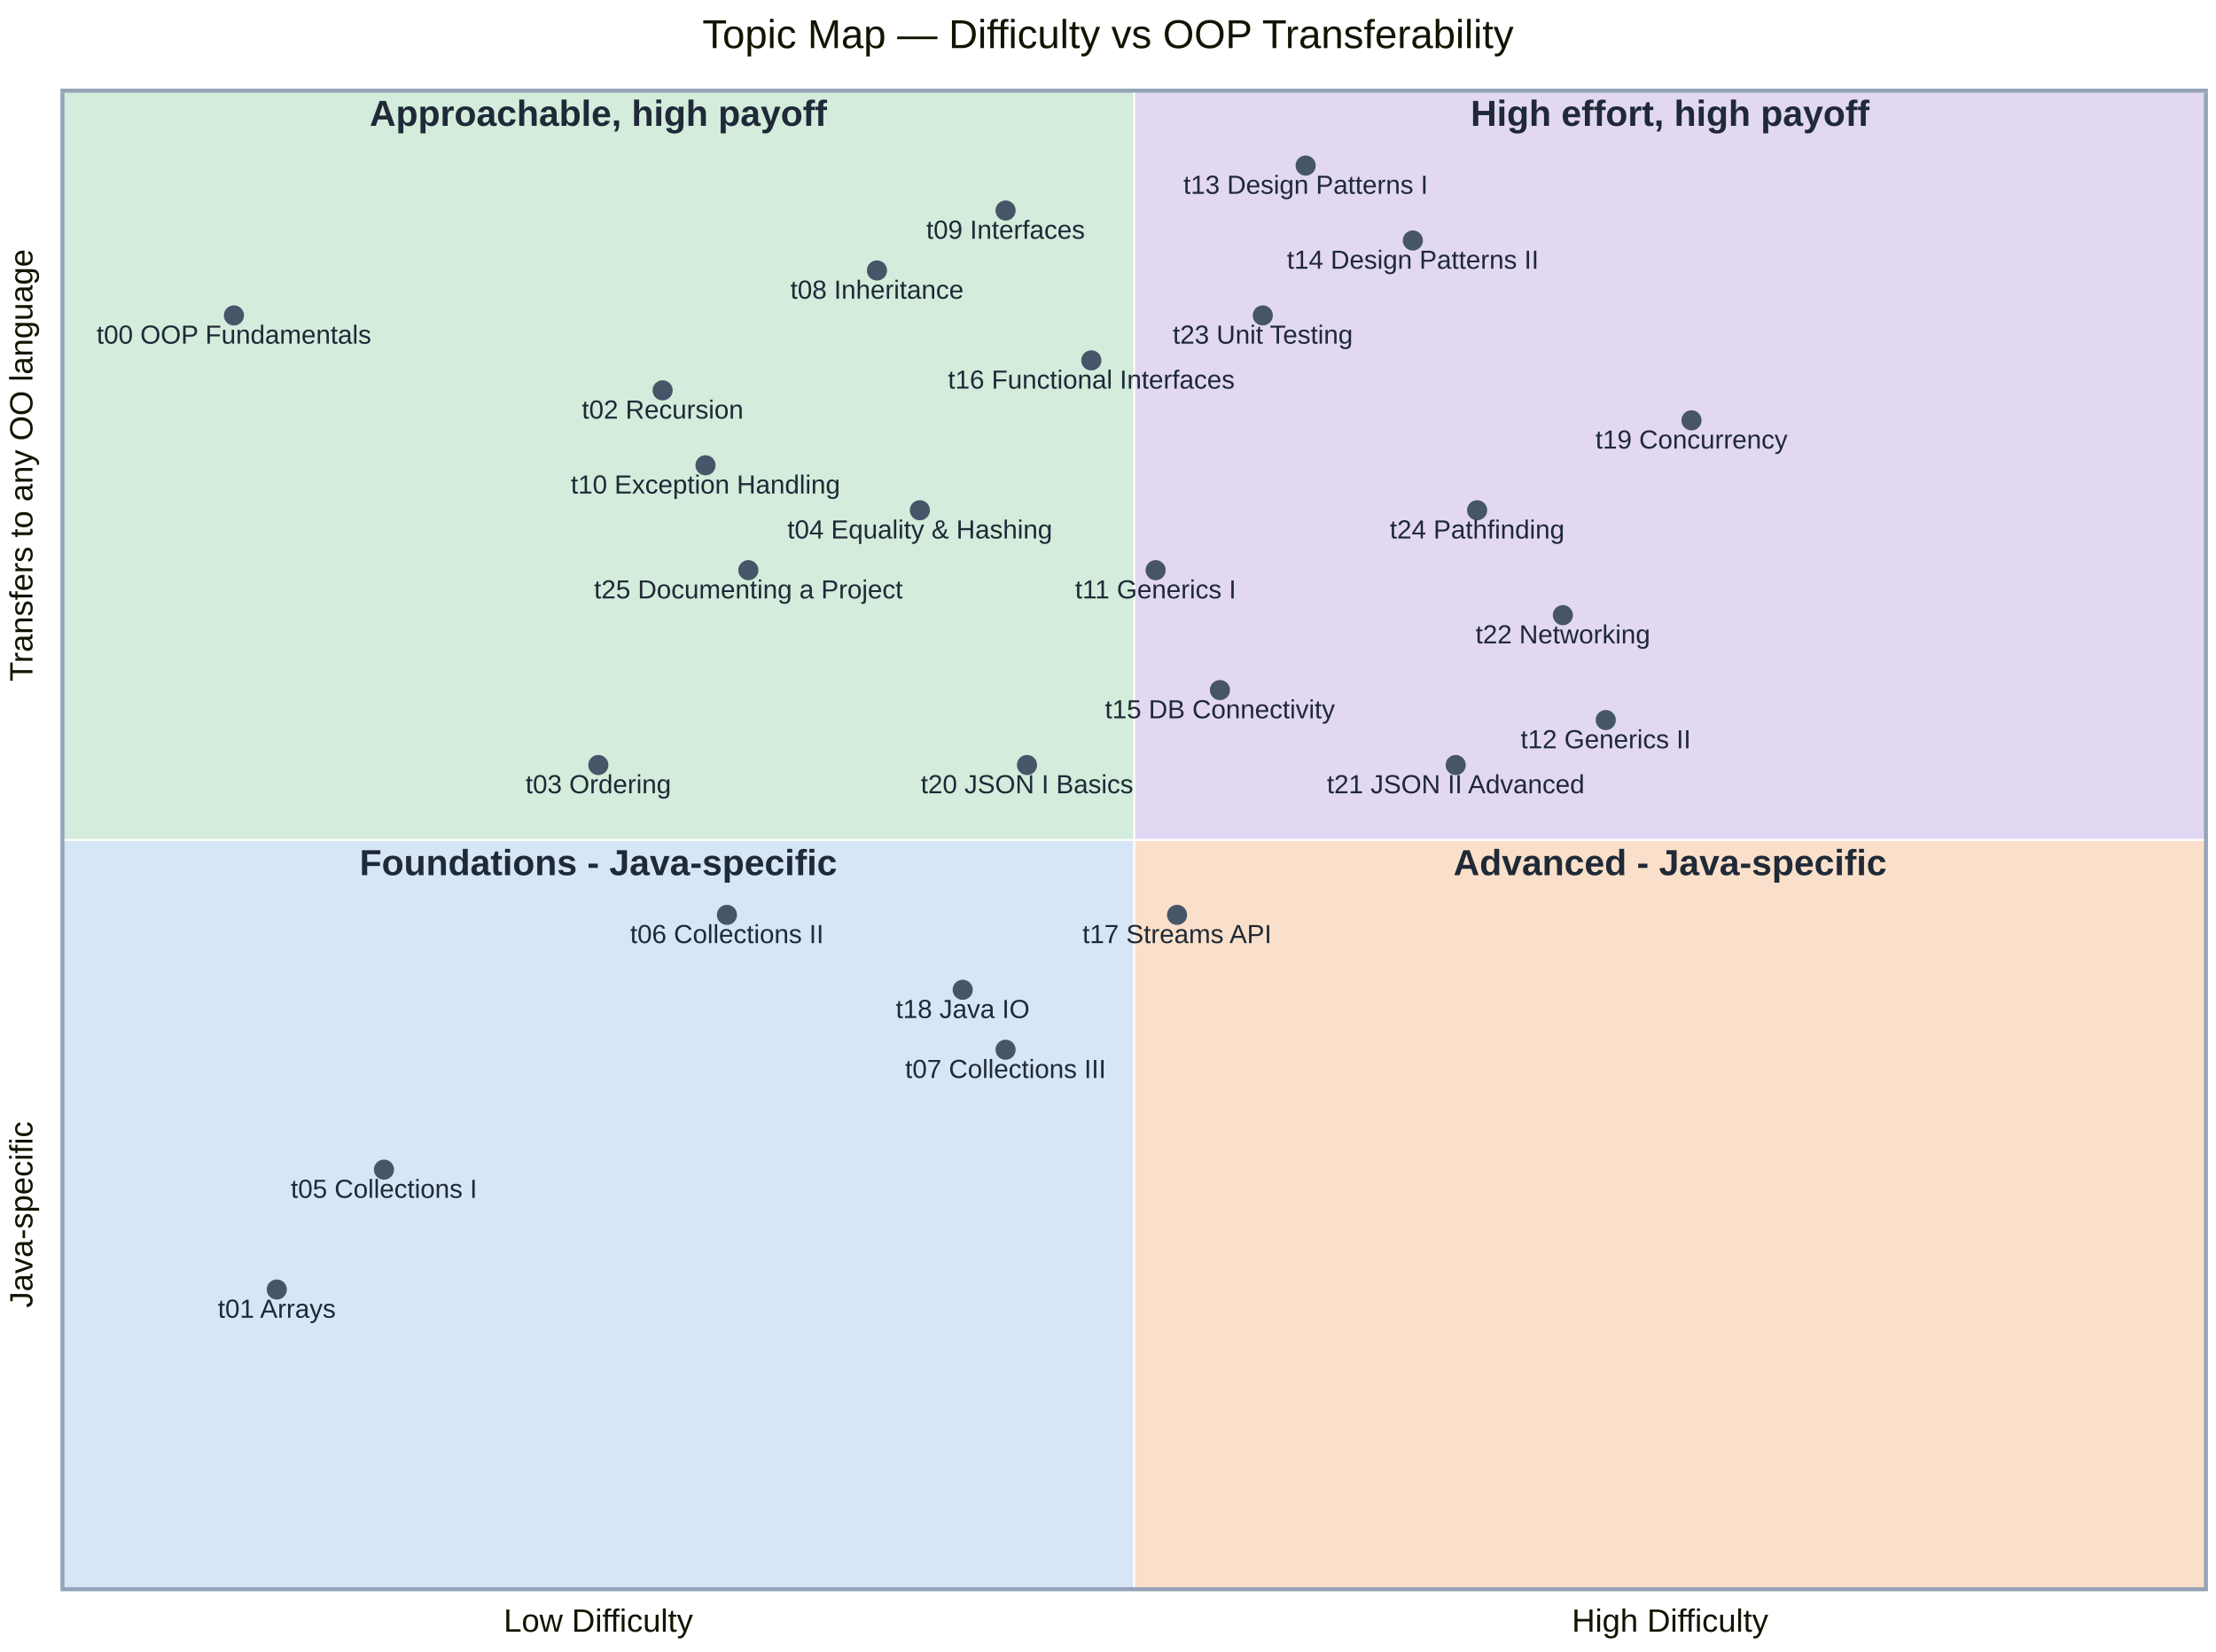
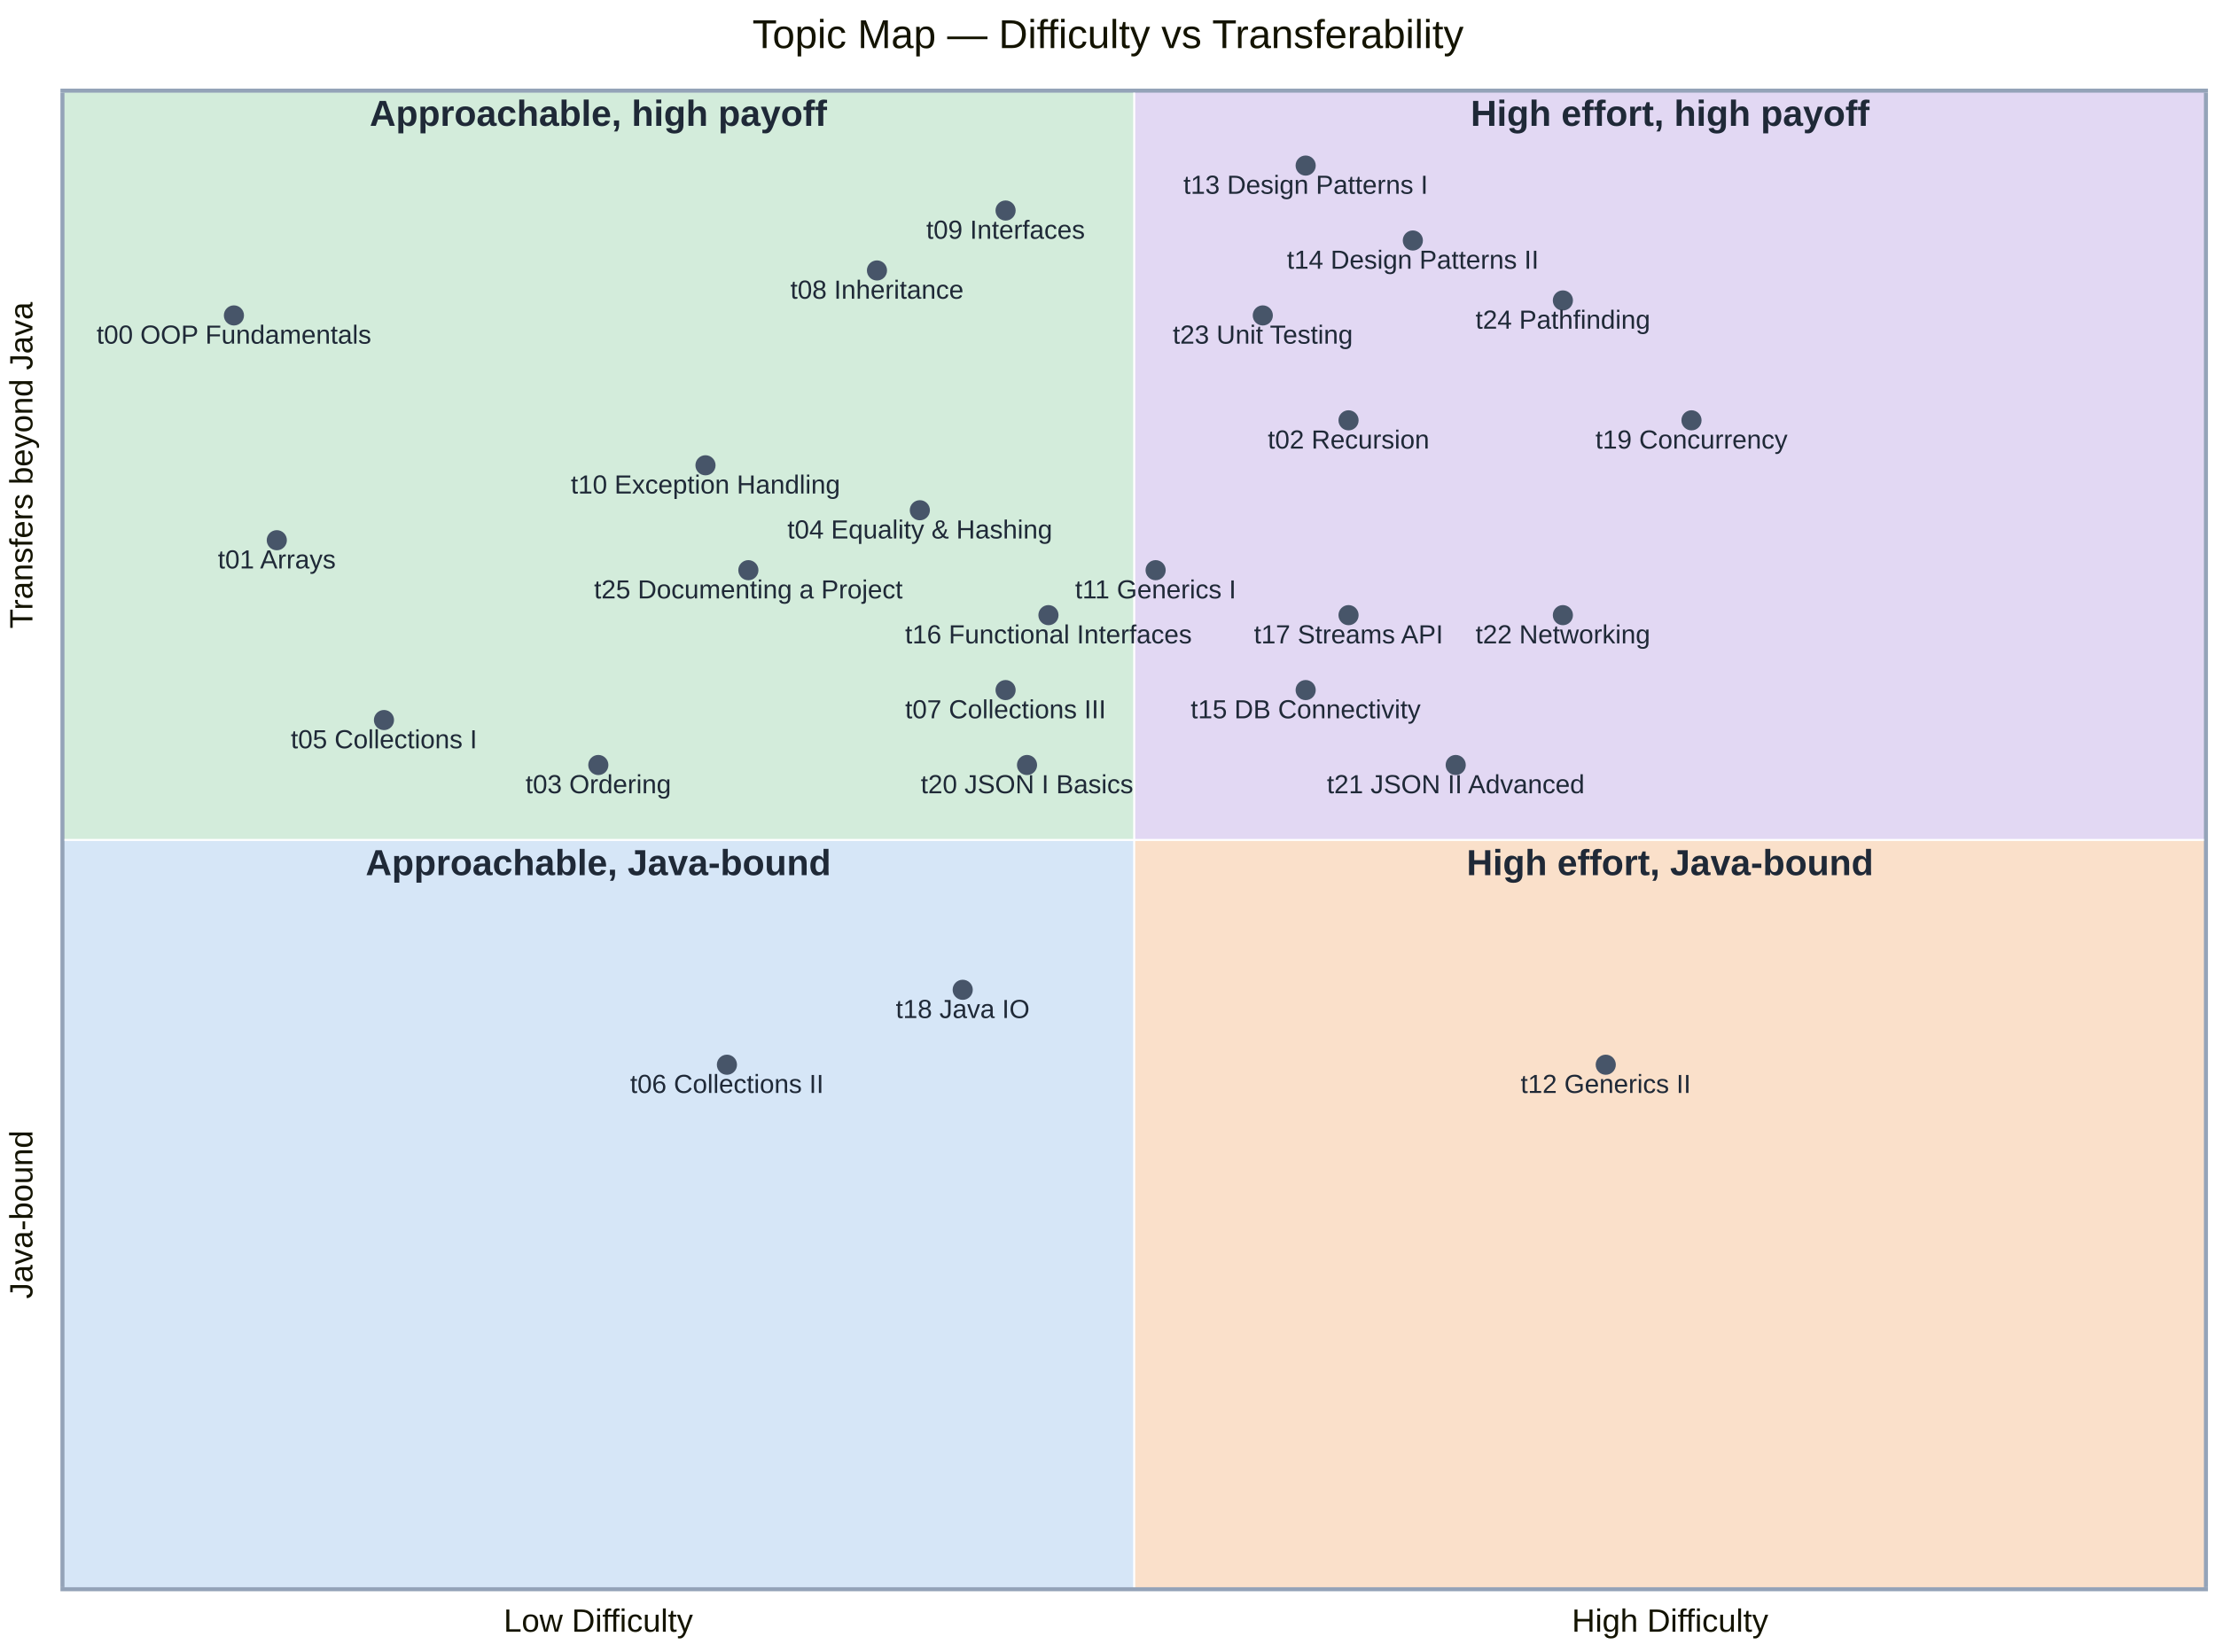
- <svg xmlns="http://www.w3.org/2000/svg" id="my-svg" width="100%" height="100%" style="background-color: white;" viewBox="0 0 1100 820" role="graphics-document document" aria-roledescription="quadrantChart" aria-describedby="chart-desc-my-svg" aria-labelledby="chart-title-my-svg">
+ <svg xmlns="http://www.w3.org/2000/svg" id="my-svg" width="100%" style="max-width: 1100px; background-color: white;" viewBox="0 0 1100 820" role="graphics-document document" aria-roledescription="quadrantChart" aria-describedby="chart-desc-my-svg" aria-labelledby="chart-title-my-svg">
  <style>#my-svg{font-family:"trebuchet ms",verdana,arial,sans-serif;font-size:16px;fill:#333;}@keyframes edge-animation-frame{from{stroke-dashoffset:0;}}@keyframes dash{to{stroke-dashoffset:0;}}#my-svg .edge-animation-slow{stroke-dasharray:9,5!important;stroke-dashoffset:900;animation:dash 50s linear infinite;stroke-linecap:round;}#my-svg .edge-animation-fast{stroke-dasharray:9,5!important;stroke-dashoffset:900;animation:dash 20s linear infinite;stroke-linecap:round;}#my-svg .error-icon{fill:#552222;}#my-svg .error-text{fill:#552222;stroke:#552222;}#my-svg .edge-thickness-normal{stroke-width:1px;}#my-svg .edge-thickness-thick{stroke-width:3.5px;}#my-svg .edge-pattern-solid{stroke-dasharray:0;}#my-svg .edge-thickness-invisible{stroke-width:0;fill:none;}#my-svg .edge-pattern-dashed{stroke-dasharray:3;}#my-svg .edge-pattern-dotted{stroke-dasharray:2;}#my-svg .marker{fill:#333333;stroke:#333333;}#my-svg .marker.cross{stroke:#333333;}#my-svg svg{font-family:"trebuchet ms",verdana,arial,sans-serif;font-size:16px;}#my-svg p{margin:0;}#my-svg .node .neo-node{stroke:#9370DB;}#my-svg [data-look="neo"].node rect,#my-svg [data-look="neo"].cluster rect,#my-svg [data-look="neo"].node polygon{stroke:#9370DB;filter:drop-shadow(1px 2px 2px rgba(185, 185, 185, 1));}#my-svg [data-look="neo"].swimlane.cluster rect{filter:none;}#my-svg [data-look="neo"].node path{stroke:#9370DB;stroke-width:1px;}#my-svg [data-look="neo"].node .outer-path{filter:drop-shadow(1px 2px 2px rgba(185, 185, 185, 1));}#my-svg [data-look="neo"].node .neo-line path{stroke:#9370DB;filter:none;}#my-svg [data-look="neo"].node circle{stroke:#9370DB;filter:drop-shadow(1px 2px 2px rgba(185, 185, 185, 1));}#my-svg [data-look="neo"].node circle .state-start{fill:#000000;}#my-svg [data-look="neo"].icon-shape .icon{fill:#9370DB;filter:drop-shadow(1px 2px 2px rgba(185, 185, 185, 1));}#my-svg [data-look="neo"].icon-shape .icon-neo path{stroke:#9370DB;filter:drop-shadow(1px 2px 2px rgba(185, 185, 185, 1));}#my-svg .quadrant text{font-weight:700;}#my-svg :root{--mermaid-font-family:"trebuchet ms",verdana,arial,sans-serif;}</style>
  <g />
  <g class="main">
    <g class="quadrants">
      <g class="quadrant">
        <rect x="563" y="45" width="532" height="372" fill="#E2D8F3" />
        <text x="0" y="0" fill="#1F2937" font-size="18" dominant-baseline="hanging" text-anchor="middle" transform="translate(829, 50) rotate(0)">High effort, high payoff</text>
      </g>
      <g class="quadrant">
        <rect x="31" y="45" width="532" height="372" fill="#D3ECDB" />
        <text x="0" y="0" fill="#1F2937" font-size="18" dominant-baseline="hanging" text-anchor="middle" transform="translate(297, 50) rotate(0)">Approachable, high payoff</text>
      </g>
      <g class="quadrant">
        <rect x="31" y="417" width="532" height="372" fill="#D6E6F7" />
-         <text x="0" y="0" fill="#1F2937" font-size="18" dominant-baseline="hanging" text-anchor="middle" transform="translate(297, 422) rotate(0)">Foundations - Java-specific</text>
+         <text x="0" y="0" fill="#1F2937" font-size="18" dominant-baseline="hanging" text-anchor="middle" transform="translate(297, 422) rotate(0)">Approachable, Java-bound</text>
      </g>
      <g class="quadrant">
        <rect x="563" y="417" width="532" height="372" fill="#FAE0CA" />
-         <text x="0" y="0" fill="#1F2937" font-size="18" dominant-baseline="hanging" text-anchor="middle" transform="translate(829, 422) rotate(0)">Advanced - Java-specific</text>
+         <text x="0" y="0" fill="#1F2937" font-size="18" dominant-baseline="hanging" text-anchor="middle" transform="translate(829, 422) rotate(0)">High effort, Java-bound</text>
      </g>
    </g>
    <g class="border">
      <line x1="30" y1="45" x2="1096" y2="45" style="stroke: rgb(148, 163, 184); stroke-width: 2;" />
      <line x1="1095" y1="46" x2="1095" y2="788" style="stroke: rgb(148, 163, 184); stroke-width: 2;" />
      <line x1="30" y1="789" x2="1096" y2="789" style="stroke: rgb(148, 163, 184); stroke-width: 2;" />
      <line x1="31" y1="46" x2="31" y2="788" style="stroke: rgb(148, 163, 184); stroke-width: 2;" />
      <line x1="563" y1="46" x2="563" y2="788" style="stroke: rgb(255, 255, 255); stroke-width: 1;" />
      <line x1="32" y1="417" x2="1094" y2="417" style="stroke: rgb(255, 255, 255); stroke-width: 1;" />
    </g>
    <g class="data-points">
      <g class="data-point">
        <circle cx="371.48" cy="283.08" r="5" fill="#475569" stroke="#475569" stroke-width="0px" />
        <text x="0" y="0" fill="#1F2937" font-size="13" dominant-baseline="hanging" text-anchor="middle" transform="translate(371.48, 288.08) rotate(0)">t25 Documenting a Project</text>
      </g>
      <g class="data-point">
-         <circle cx="733.24" cy="253.32" r="5" fill="#475569" stroke="#475569" stroke-width="0px" />
-         <text x="0" y="0" fill="#1F2937" font-size="13" dominant-baseline="hanging" text-anchor="middle" transform="translate(733.24, 258.32) rotate(0)">t24 Pathfinding</text>
+         <circle cx="775.8" cy="149.16" r="5" fill="#475569" stroke="#475569" stroke-width="0px" />
+         <text x="0" y="0" fill="#1F2937" font-size="13" dominant-baseline="hanging" text-anchor="middle" transform="translate(775.8, 154.16) rotate(0)">t24 Pathfinding</text>
      </g>
      <g class="data-point">
        <circle cx="626.84" cy="156.6" r="5" fill="#475569" stroke="#475569" stroke-width="0px" />
        <text x="0" y="0" fill="#1F2937" font-size="13" dominant-baseline="hanging" text-anchor="middle" transform="translate(626.84, 161.6) rotate(0)">t23 Unit Testing</text>
      </g>
      <g class="data-point">
        <circle cx="775.8" cy="305.4" r="5" fill="#475569" stroke="#475569" stroke-width="0px" />
        <text x="0" y="0" fill="#1F2937" font-size="13" dominant-baseline="hanging" text-anchor="middle" transform="translate(775.8, 310.4) rotate(0)">t22 Networking</text>
      </g>
      <g class="data-point">
        <circle cx="722.6" cy="379.8" r="5" fill="#475569" stroke="#475569" stroke-width="0px" />
        <text x="0" y="0" fill="#1F2937" font-size="13" dominant-baseline="hanging" text-anchor="middle" transform="translate(722.6, 384.8) rotate(0)">t21 JSON II Advanced</text>
      </g>
      <g class="data-point">
        <circle cx="509.8" cy="379.8" r="5" fill="#475569" stroke="#475569" stroke-width="0px" />
        <text x="0" y="0" fill="#1F2937" font-size="13" dominant-baseline="hanging" text-anchor="middle" transform="translate(509.8, 384.8) rotate(0)">t20 JSON I Basics</text>
      </g>
      <g class="data-point">
        <circle cx="839.64" cy="208.68" r="5" fill="#475569" stroke="#475569" stroke-width="0px" />
        <text x="0" y="0" fill="#1F2937" font-size="13" dominant-baseline="hanging" text-anchor="middle" transform="translate(839.64, 213.68) rotate(0)">t19 Concurrency</text>
      </g>
      <g class="data-point">
        <circle cx="477.88" cy="491.4" r="5" fill="#475569" stroke="#475569" stroke-width="0px" />
        <text x="0" y="0" fill="#1F2937" font-size="13" dominant-baseline="hanging" text-anchor="middle" transform="translate(477.88, 496.4) rotate(0)">t18 Java IO</text>
      </g>
      <g class="data-point">
-         <circle cx="584.28" cy="454.2" r="5" fill="#475569" stroke="#475569" stroke-width="0px" />
-         <text x="0" y="0" fill="#1F2937" font-size="13" dominant-baseline="hanging" text-anchor="middle" transform="translate(584.28, 459.2) rotate(0)">t17 Streams API</text>
+         <circle cx="669.4" cy="305.4" r="5" fill="#475569" stroke="#475569" stroke-width="0px" />
+         <text x="0" y="0" fill="#1F2937" font-size="13" dominant-baseline="hanging" text-anchor="middle" transform="translate(669.4, 310.4) rotate(0)">t17 Streams API</text>
      </g>
      <g class="data-point">
-         <circle cx="541.72" cy="178.92" r="5" fill="#475569" stroke="#475569" stroke-width="0px" />
-         <text x="0" y="0" fill="#1F2937" font-size="13" dominant-baseline="hanging" text-anchor="middle" transform="translate(541.72, 183.92) rotate(0)">t16 Functional Interfaces</text>
+         <circle cx="520.44" cy="305.4" r="5" fill="#475569" stroke="#475569" stroke-width="0px" />
+         <text x="0" y="0" fill="#1F2937" font-size="13" dominant-baseline="hanging" text-anchor="middle" transform="translate(520.44, 310.4) rotate(0)">t16 Functional Interfaces</text>
      </g>
      <g class="data-point">
-         <circle cx="605.56" cy="342.6" r="5" fill="#475569" stroke="#475569" stroke-width="0px" />
-         <text x="0" y="0" fill="#1F2937" font-size="13" dominant-baseline="hanging" text-anchor="middle" transform="translate(605.56, 347.6) rotate(0)">t15 DB Connectivity</text>
+         <circle cx="648.12" cy="342.6" r="5" fill="#475569" stroke="#475569" stroke-width="0px" />
+         <text x="0" y="0" fill="#1F2937" font-size="13" dominant-baseline="hanging" text-anchor="middle" transform="translate(648.12, 347.6) rotate(0)">t15 DB Connectivity</text>
      </g>
      <g class="data-point">
        <circle cx="701.32" cy="119.4" r="5" fill="#475569" stroke="#475569" stroke-width="0px" />
        <text x="0" y="0" fill="#1F2937" font-size="13" dominant-baseline="hanging" text-anchor="middle" transform="translate(701.32, 124.4) rotate(0)">t14 Design Patterns II</text>
      </g>
      <g class="data-point">
        <circle cx="648.12" cy="82.2" r="5" fill="#475569" stroke="#475569" stroke-width="0px" />
        <text x="0" y="0" fill="#1F2937" font-size="13" dominant-baseline="hanging" text-anchor="middle" transform="translate(648.12, 87.2) rotate(0)">t13 Design Patterns I</text>
      </g>
      <g class="data-point">
-         <circle cx="797.08" cy="357.48" r="5" fill="#475569" stroke="#475569" stroke-width="0px" />
-         <text x="0" y="0" fill="#1F2937" font-size="13" dominant-baseline="hanging" text-anchor="middle" transform="translate(797.08, 362.48) rotate(0)">t12 Generics II</text>
+         <circle cx="797.08" cy="528.6" r="5" fill="#475569" stroke="#475569" stroke-width="0px" />
+         <text x="0" y="0" fill="#1F2937" font-size="13" dominant-baseline="hanging" text-anchor="middle" transform="translate(797.08, 533.6) rotate(0)">t12 Generics II</text>
      </g>
      <g class="data-point">
        <circle cx="573.64" cy="283.08" r="5" fill="#475569" stroke="#475569" stroke-width="0px" />
        <text x="0" y="0" fill="#1F2937" font-size="13" dominant-baseline="hanging" text-anchor="middle" transform="translate(573.64, 288.08) rotate(0)">t11 Generics I</text>
      </g>
      <g class="data-point">
        <circle cx="350.2" cy="231" r="5" fill="#475569" stroke="#475569" stroke-width="0px" />
        <text x="0" y="0" fill="#1F2937" font-size="13" dominant-baseline="hanging" text-anchor="middle" transform="translate(350.2, 236) rotate(0)">t10 Exception Handling</text>
      </g>
      <g class="data-point">
        <circle cx="499.16" cy="104.52" r="5" fill="#475569" stroke="#475569" stroke-width="0px" />
        <text x="0" y="0" fill="#1F2937" font-size="13" dominant-baseline="hanging" text-anchor="middle" transform="translate(499.16, 109.52) rotate(0)">t09 Interfaces</text>
      </g>
      <g class="data-point">
        <circle cx="435.32" cy="134.28" r="5" fill="#475569" stroke="#475569" stroke-width="0px" />
        <text x="0" y="0" fill="#1F2937" font-size="13" dominant-baseline="hanging" text-anchor="middle" transform="translate(435.32, 139.28) rotate(0)">t08 Inheritance</text>
      </g>
      <g class="data-point">
-         <circle cx="499.16" cy="521.16" r="5" fill="#475569" stroke="#475569" stroke-width="0px" />
-         <text x="0" y="0" fill="#1F2937" font-size="13" dominant-baseline="hanging" text-anchor="middle" transform="translate(499.16, 526.16) rotate(0)">t07 Collections III</text>
+         <circle cx="499.16" cy="342.6" r="5" fill="#475569" stroke="#475569" stroke-width="0px" />
+         <text x="0" y="0" fill="#1F2937" font-size="13" dominant-baseline="hanging" text-anchor="middle" transform="translate(499.16, 347.6) rotate(0)">t07 Collections III</text>
      </g>
      <g class="data-point">
-         <circle cx="360.84" cy="454.2" r="5" fill="#475569" stroke="#475569" stroke-width="0px" />
-         <text x="0" y="0" fill="#1F2937" font-size="13" dominant-baseline="hanging" text-anchor="middle" transform="translate(360.84, 459.2) rotate(0)">t06 Collections II</text>
+         <circle cx="360.84" cy="528.6" r="5" fill="#475569" stroke="#475569" stroke-width="0px" />
+         <text x="0" y="0" fill="#1F2937" font-size="13" dominant-baseline="hanging" text-anchor="middle" transform="translate(360.84, 533.6) rotate(0)">t06 Collections II</text>
      </g>
      <g class="data-point">
-         <circle cx="190.6" cy="580.68" r="5" fill="#475569" stroke="#475569" stroke-width="0px" />
-         <text x="0" y="0" fill="#1F2937" font-size="13" dominant-baseline="hanging" text-anchor="middle" transform="translate(190.6, 585.68) rotate(0)">t05 Collections I</text>
+         <circle cx="190.6" cy="357.48" r="5" fill="#475569" stroke="#475569" stroke-width="0px" />
+         <text x="0" y="0" fill="#1F2937" font-size="13" dominant-baseline="hanging" text-anchor="middle" transform="translate(190.6, 362.48) rotate(0)">t05 Collections I</text>
      </g>
      <g class="data-point">
        <circle cx="456.6" cy="253.32" r="5" fill="#475569" stroke="#475569" stroke-width="0px" />
        <text x="0" y="0" fill="#1F2937" font-size="13" dominant-baseline="hanging" text-anchor="middle" transform="translate(456.6, 258.32) rotate(0)">t04 Equality &amp; Hashing</text>
      </g>
      <g class="data-point">
        <circle cx="297" cy="379.8" r="5" fill="#475569" stroke="#475569" stroke-width="0px" />
        <text x="0" y="0" fill="#1F2937" font-size="13" dominant-baseline="hanging" text-anchor="middle" transform="translate(297, 384.8) rotate(0)">t03 Ordering</text>
      </g>
      <g class="data-point">
-         <circle cx="328.92" cy="193.8" r="5" fill="#475569" stroke="#475569" stroke-width="0px" />
-         <text x="0" y="0" fill="#1F2937" font-size="13" dominant-baseline="hanging" text-anchor="middle" transform="translate(328.92, 198.8) rotate(0)">t02 Recursion</text>
+         <circle cx="669.4" cy="208.68" r="5" fill="#475569" stroke="#475569" stroke-width="0px" />
+         <text x="0" y="0" fill="#1F2937" font-size="13" dominant-baseline="hanging" text-anchor="middle" transform="translate(669.4, 213.68) rotate(0)">t02 Recursion</text>
      </g>
      <g class="data-point">
-         <circle cx="137.4" cy="640.2" r="5" fill="#475569" stroke="#475569" stroke-width="0px" />
-         <text x="0" y="0" fill="#1F2937" font-size="13" dominant-baseline="hanging" text-anchor="middle" transform="translate(137.4, 645.2) rotate(0)">t01 Arrays</text>
+         <circle cx="137.4" cy="268.2" r="5" fill="#475569" stroke="#475569" stroke-width="0px" />
+         <text x="0" y="0" fill="#1F2937" font-size="13" dominant-baseline="hanging" text-anchor="middle" transform="translate(137.4, 273.2) rotate(0)">t01 Arrays</text>
      </g>
      <g class="data-point">
        <circle cx="116.12" cy="156.6" r="5" fill="#475569" stroke="#475569" stroke-width="0px" />
        <text x="0" y="0" fill="#1F2937" font-size="13" dominant-baseline="hanging" text-anchor="middle" transform="translate(116.12, 161.6) rotate(0)">t00 OOP Fundamentals</text>
      </g>
    </g>
    <g class="labels">
      <g class="label">
        <text x="0" y="0" fill="#131300" font-size="16" dominant-baseline="hanging" text-anchor="middle" transform="translate(297, 799) rotate(0)">Low Difficulty</text>
      </g>
      <g class="label">
        <text x="0" y="0" fill="#131300" font-size="16" dominant-baseline="hanging" text-anchor="middle" transform="translate(829, 799) rotate(0)">High Difficulty</text>
      </g>
      <g class="label">
-         <text x="0" y="0" fill="#131300" font-size="16" dominant-baseline="hanging" text-anchor="middle" transform="translate(5, 603) rotate(-90)">Java-specific</text>
+         <text x="0" y="0" fill="#131300" font-size="16" dominant-baseline="hanging" text-anchor="middle" transform="translate(5, 603) rotate(-90)">Java-bound</text>
      </g>
      <g class="label">
-         <text x="0" y="0" fill="#131300" font-size="16" dominant-baseline="hanging" text-anchor="middle" transform="translate(5, 231) rotate(-90)">Transfers to any OO language</text>
+         <text x="0" y="0" fill="#131300" font-size="16" dominant-baseline="hanging" text-anchor="middle" transform="translate(5, 231) rotate(-90)">Transfers beyond Java</text>
      </g>
    </g>
    <g class="title">
-       <text x="0" y="0" fill="#131300" font-size="20" dominant-baseline="hanging" text-anchor="middle" transform="translate(550, 10) rotate(0)">Topic Map — Difficulty vs OOP Transferability</text>
+       <text x="0" y="0" fill="#131300" font-size="20" dominant-baseline="hanging" text-anchor="middle" transform="translate(550, 10) rotate(0)">Topic Map — Difficulty vs Transferability</text>
    </g>
  </g>
</svg>
